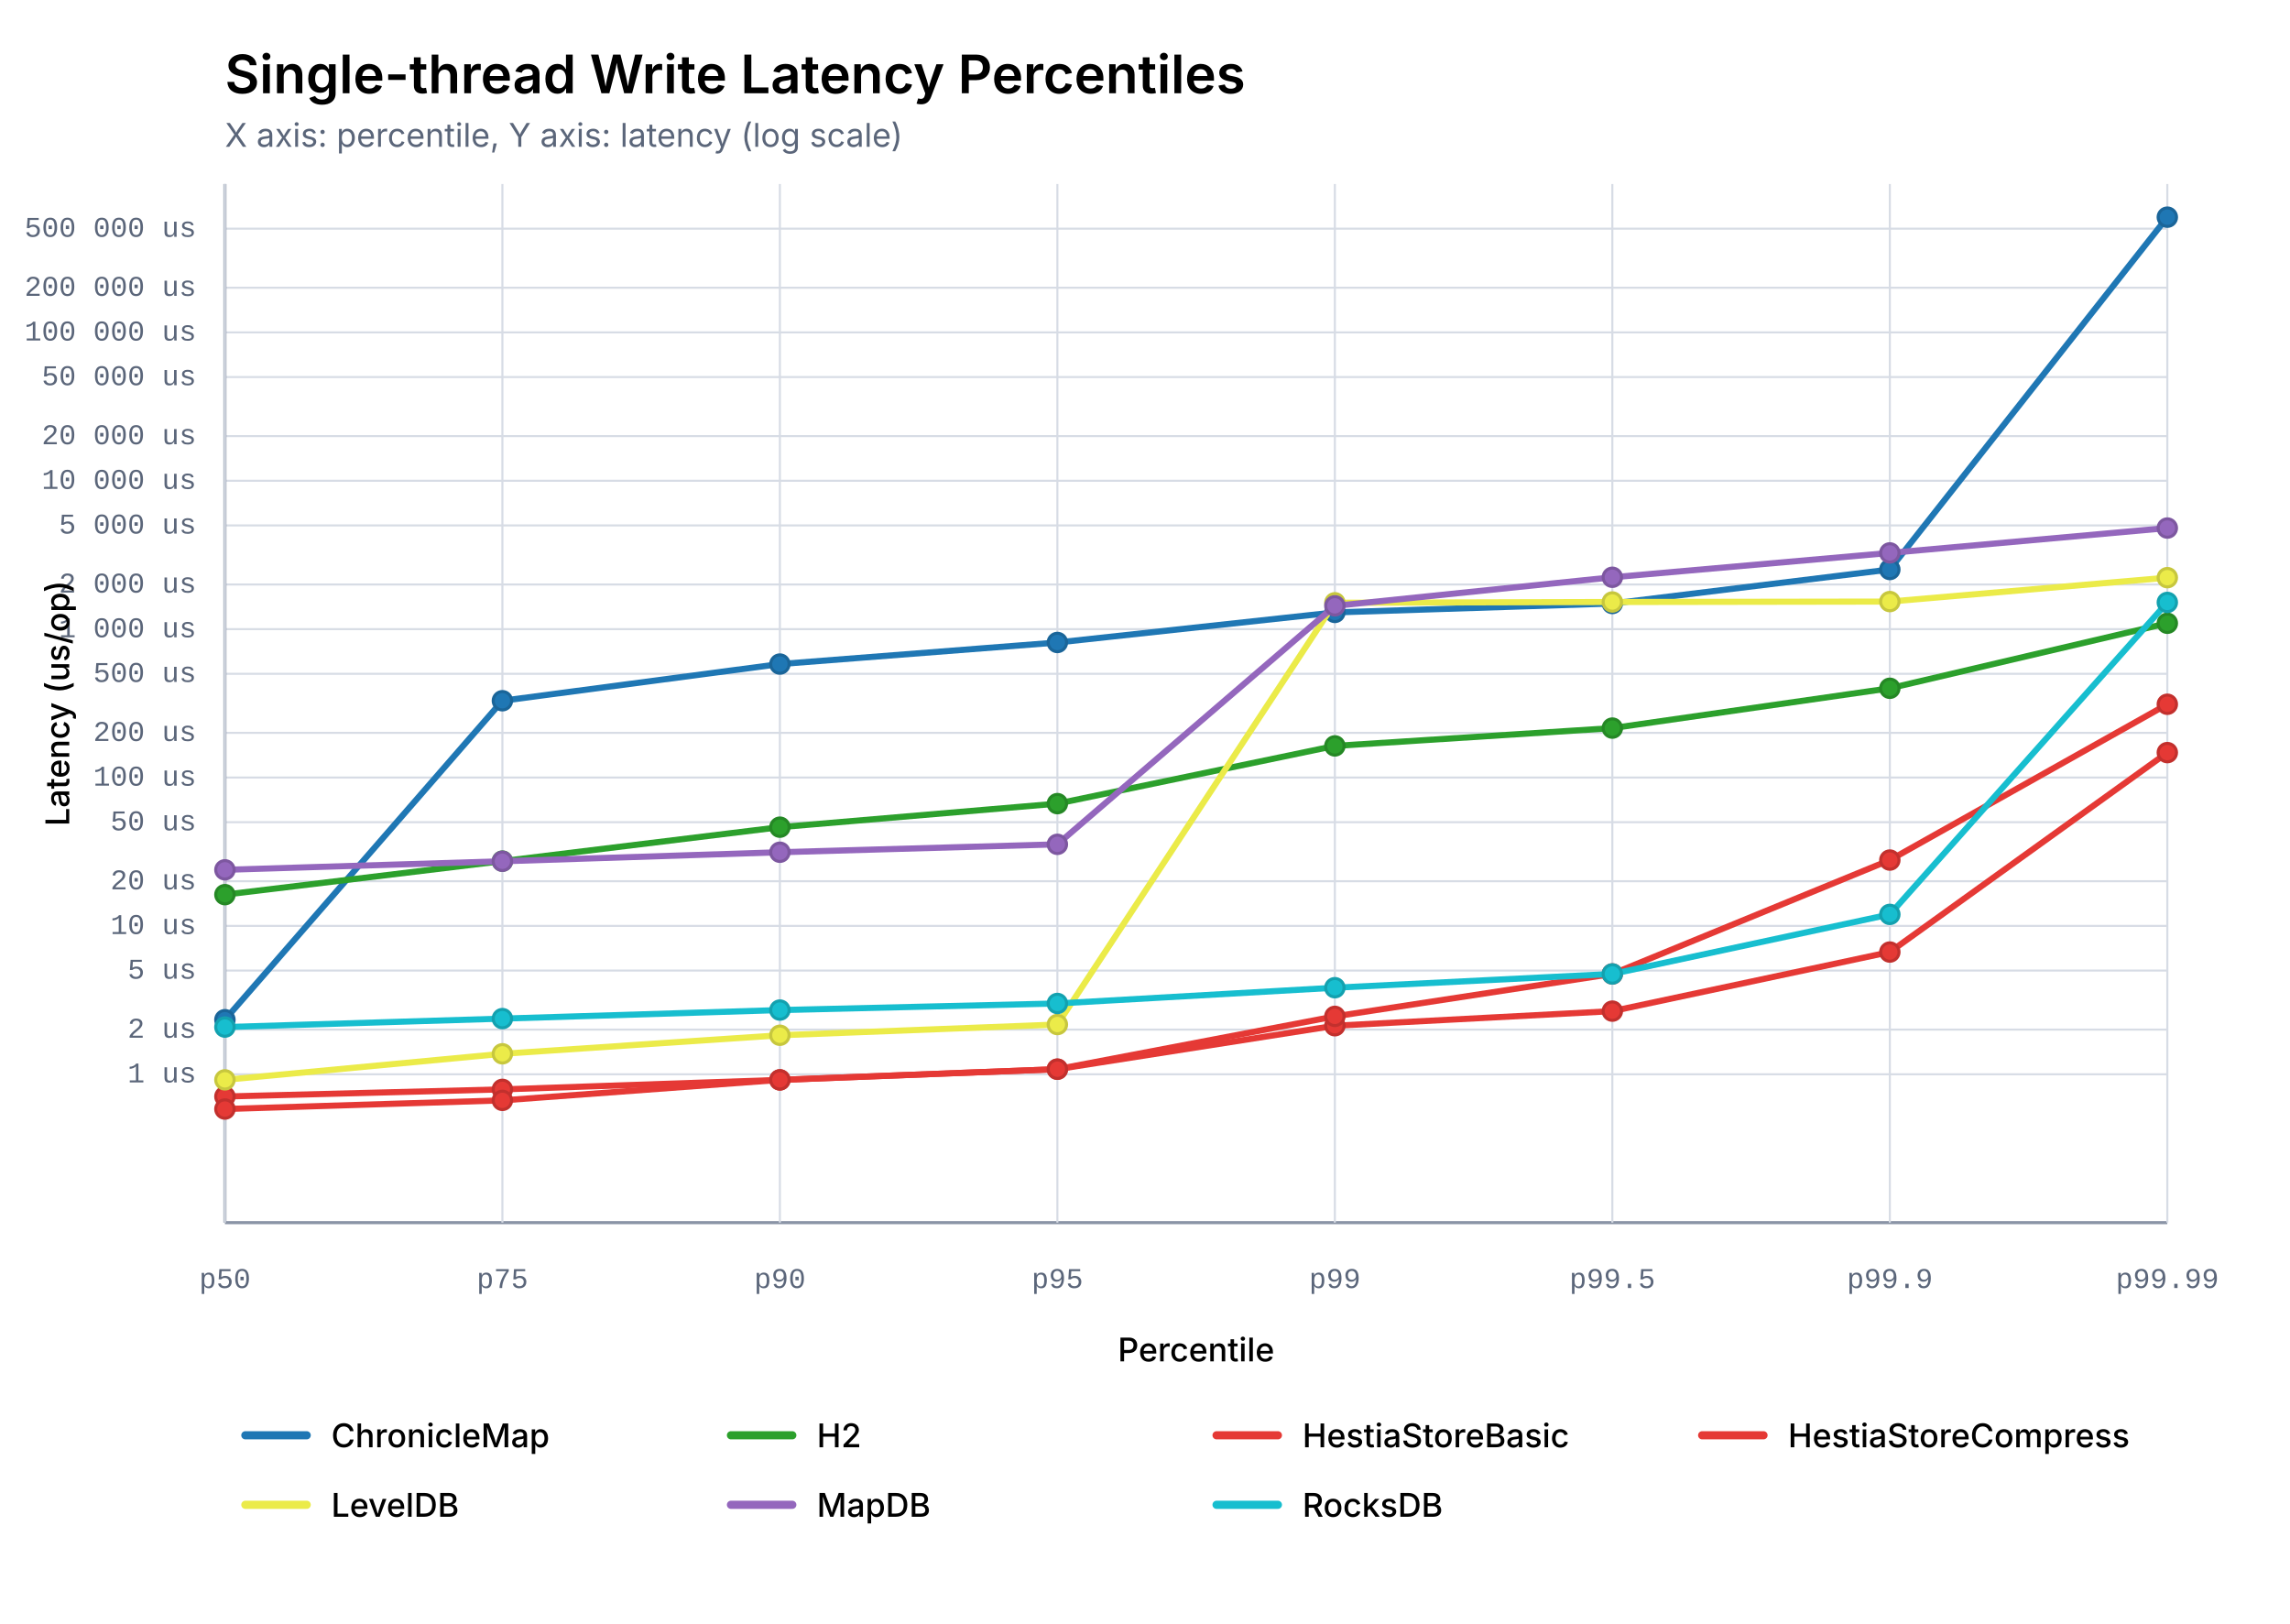
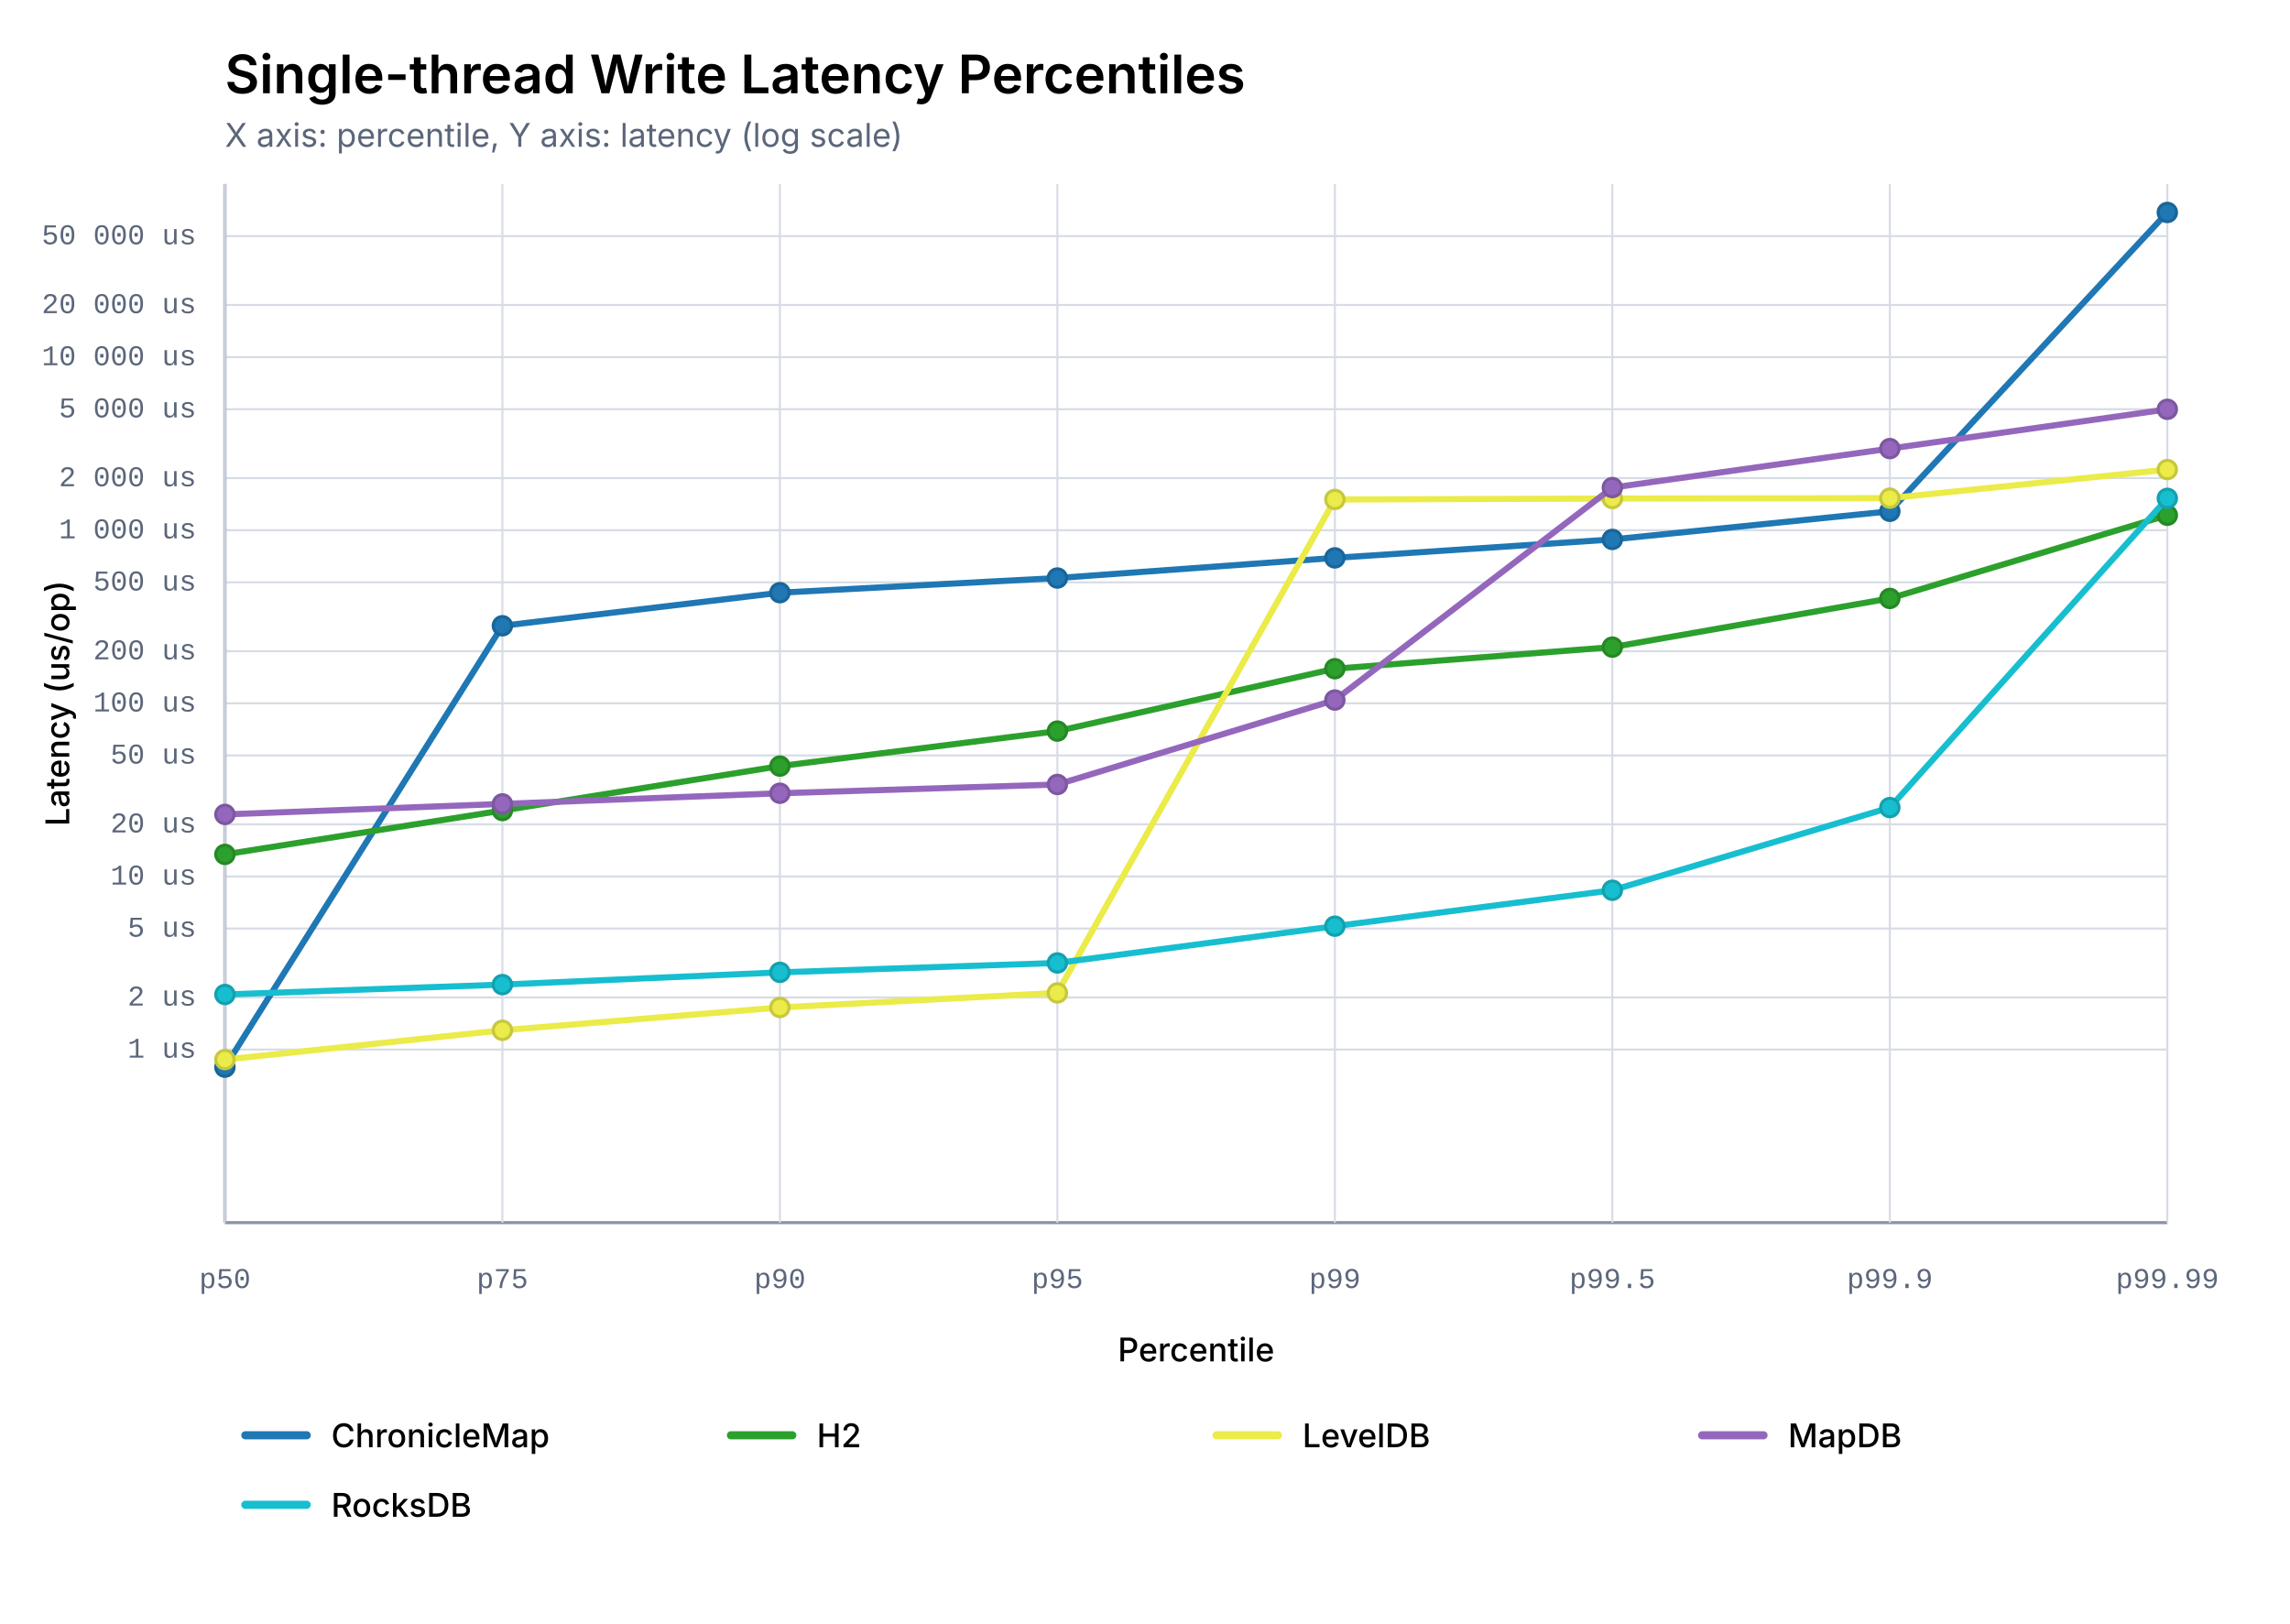
<svg xmlns="http://www.w3.org/2000/svg" width="1120" height="794" viewBox="0 0 1120 794">
  <style>
        text { fill: currentColor; dominant-baseline: middle; }
        .title { font: 600 26px "Inter", "Helvetica Neue", Arial, sans-serif; }
        .subtitle { font: 16px "Inter", "Helvetica Neue", Arial, sans-serif; fill: #5B667A; }
        .axis-label { font: 500 16px "Inter", "Helvetica Neue", Arial, sans-serif; }
        .tick { font: 14px "IBM Plex Mono", "Courier New", monospace; fill: #5B667A; }
        .legend { font: 500 16px "Inter", "Helvetica Neue", Arial, sans-serif; }
        .grid { stroke: #D7DCE5; stroke-width: 1; fill: none; }
        .axis { stroke: #8A94A6; stroke-width: 1.5; fill: none; }
    </style>
  <text class="title" x="110" y="36">Single-thread Write Latency Percentiles</text>
  <text class="subtitle" x="110" y="66">X axis: percentile, Y axis: latency (log scale)</text>
-   <line class="grid" x1="110" y1="525.429" x2="1060" y2="525.429" />
-   <text class="tick" x="96" y="525.429" text-anchor="end">1 us</text>
-   <line class="grid" x1="110" y1="503.582" x2="1060" y2="503.582" />
-   <text class="tick" x="96" y="503.582" text-anchor="end">2 us</text>
-   <line class="grid" x1="110" y1="474.703" x2="1060" y2="474.703" />
-   <text class="tick" x="96" y="474.703" text-anchor="end">5 us</text>
-   <line class="grid" x1="110" y1="452.857" x2="1060" y2="452.857" />
-   <text class="tick" x="96" y="452.857" text-anchor="end">10 us</text>
-   <line class="grid" x1="110" y1="431.011" x2="1060" y2="431.011" />
-   <text class="tick" x="96" y="431.011" text-anchor="end">20 us</text>
-   <line class="grid" x1="110" y1="402.132" x2="1060" y2="402.132" />
-   <text class="tick" x="96" y="402.132" text-anchor="end">50 us</text>
-   <line class="grid" x1="110" y1="380.286" x2="1060" y2="380.286" />
-   <text class="tick" x="96" y="380.286" text-anchor="end">100 us</text>
-   <line class="grid" x1="110" y1="358.44" x2="1060" y2="358.44" />
-   <text class="tick" x="96" y="358.44" text-anchor="end">200 us</text>
-   <line class="grid" x1="110" y1="329.56" x2="1060" y2="329.56" />
-   <text class="tick" x="96" y="329.56" text-anchor="end">500 us</text>
-   <line class="grid" x1="110" y1="307.714" x2="1060" y2="307.714" />
-   <text class="tick" x="96" y="307.714" text-anchor="end">1 000 us</text>
-   <line class="grid" x1="110" y1="285.868" x2="1060" y2="285.868" />
-   <text class="tick" x="96" y="285.868" text-anchor="end">2 000 us</text>
-   <line class="grid" x1="110" y1="256.989" x2="1060" y2="256.989" />
-   <text class="tick" x="96" y="256.989" text-anchor="end">5 000 us</text>
-   <line class="grid" x1="110" y1="235.143" x2="1060" y2="235.143" />
-   <text class="tick" x="96" y="235.143" text-anchor="end">10 000 us</text>
-   <line class="grid" x1="110" y1="213.297" x2="1060" y2="213.297" />
-   <text class="tick" x="96" y="213.297" text-anchor="end">20 000 us</text>
-   <line class="grid" x1="110" y1="184.418" x2="1060" y2="184.418" />
-   <text class="tick" x="96" y="184.418" text-anchor="end">50 000 us</text>
-   <line class="grid" x1="110" y1="162.571" x2="1060" y2="162.571" />
-   <text class="tick" x="96" y="162.571" text-anchor="end">100 000 us</text>
-   <line class="grid" x1="110" y1="140.725" x2="1060" y2="140.725" />
-   <text class="tick" x="96" y="140.725" text-anchor="end">200 000 us</text>
-   <line class="grid" x1="110" y1="111.846" x2="1060" y2="111.846" />
-   <text class="tick" x="96" y="111.846" text-anchor="end">500 000 us</text>
+   <line class="grid" x1="110" y1="513.333" x2="1060" y2="513.333" />
+   <text class="tick" x="96" y="513.333" text-anchor="end">1 us</text>
+   <line class="grid" x1="110" y1="487.846" x2="1060" y2="487.846" />
+   <text class="tick" x="96" y="487.846" text-anchor="end">2 us</text>
+   <line class="grid" x1="110" y1="454.154" x2="1060" y2="454.154" />
+   <text class="tick" x="96" y="454.154" text-anchor="end">5 us</text>
+   <line class="grid" x1="110" y1="428.667" x2="1060" y2="428.667" />
+   <text class="tick" x="96" y="428.667" text-anchor="end">10 us</text>
+   <line class="grid" x1="110" y1="403.179" x2="1060" y2="403.179" />
+   <text class="tick" x="96" y="403.179" text-anchor="end">20 us</text>
+   <line class="grid" x1="110" y1="369.487" x2="1060" y2="369.487" />
+   <text class="tick" x="96" y="369.487" text-anchor="end">50 us</text>
+   <line class="grid" x1="110" y1="344.0" x2="1060" y2="344.0" />
+   <text class="tick" x="96" y="344.0" text-anchor="end">100 us</text>
+   <line class="grid" x1="110" y1="318.513" x2="1060" y2="318.513" />
+   <text class="tick" x="96" y="318.513" text-anchor="end">200 us</text>
+   <line class="grid" x1="110" y1="284.821" x2="1060" y2="284.821" />
+   <text class="tick" x="96" y="284.821" text-anchor="end">500 us</text>
+   <line class="grid" x1="110" y1="259.333" x2="1060" y2="259.333" />
+   <text class="tick" x="96" y="259.333" text-anchor="end">1 000 us</text>
+   <line class="grid" x1="110" y1="233.846" x2="1060" y2="233.846" />
+   <text class="tick" x="96" y="233.846" text-anchor="end">2 000 us</text>
+   <line class="grid" x1="110" y1="200.154" x2="1060" y2="200.154" />
+   <text class="tick" x="96" y="200.154" text-anchor="end">5 000 us</text>
+   <line class="grid" x1="110" y1="174.667" x2="1060" y2="174.667" />
+   <text class="tick" x="96" y="174.667" text-anchor="end">10 000 us</text>
+   <line class="grid" x1="110" y1="149.179" x2="1060" y2="149.179" />
+   <text class="tick" x="96" y="149.179" text-anchor="end">20 000 us</text>
+   <line class="grid" x1="110" y1="115.487" x2="1060" y2="115.487" />
+   <text class="tick" x="96" y="115.487" text-anchor="end">50 000 us</text>
  <line class="axis" x1="110" y1="598" x2="1060" y2="598" />
  <line class="axis" x1="110" y1="90" x2="110" y2="598" />
  <line class="grid" x1="110.0" y1="90" x2="110.0" y2="598" />
  <text class="tick" x="110.0" y="626" text-anchor="middle">p50</text>
  <line class="grid" x1="245.714" y1="90" x2="245.714" y2="598" />
  <text class="tick" x="245.714" y="626" text-anchor="middle">p75</text>
  <line class="grid" x1="381.429" y1="90" x2="381.429" y2="598" />
  <text class="tick" x="381.429" y="626" text-anchor="middle">p90</text>
  <line class="grid" x1="517.143" y1="90" x2="517.143" y2="598" />
  <text class="tick" x="517.143" y="626" text-anchor="middle">p95</text>
  <line class="grid" x1="652.857" y1="90" x2="652.857" y2="598" />
  <text class="tick" x="652.857" y="626" text-anchor="middle">p99</text>
  <line class="grid" x1="788.571" y1="90" x2="788.571" y2="598" />
  <text class="tick" x="788.571" y="626" text-anchor="middle">p99.5</text>
  <line class="grid" x1="924.286" y1="90" x2="924.286" y2="598" />
  <text class="tick" x="924.286" y="626" text-anchor="middle">p99.9</text>
  <line class="grid" x1="1060.0" y1="90" x2="1060.0" y2="598" />
  <text class="tick" x="1060.0" y="626" text-anchor="middle">p99.99</text>
  <text class="axis-label" x="585" y="660" text-anchor="middle">Percentile</text>
  <text class="axis-label" x="28" y="344" transform="rotate(-90 28 344)" text-anchor="middle">Latency (us/op)</text>
-   <polyline points="110.00,498.74 245.71,342.73 381.43,324.79 517.14,314.24 652.86,299.53 788.57,295.17 924.29,278.54 1060.00,106.22" fill="none" stroke="#1F77B4" stroke-width="3" stroke-linejoin="round" stroke-linecap="round" />
-   <circle cx="110.0" cy="498.742" r="4.5" fill="#1F77B4" stroke="#1A6599" stroke-width="1.5" />
-   <circle cx="245.714" cy="342.731" r="4.5" fill="#1F77B4" stroke="#1A6599" stroke-width="1.5" />
-   <circle cx="381.429" cy="324.794" r="4.5" fill="#1F77B4" stroke="#1A6599" stroke-width="1.5" />
-   <circle cx="517.143" cy="314.237" r="4.5" fill="#1F77B4" stroke="#1A6599" stroke-width="1.5" />
-   <circle cx="652.857" cy="299.533" r="4.5" fill="#1F77B4" stroke="#1A6599" stroke-width="1.5" />
-   <circle cx="788.571" cy="295.169" r="4.5" fill="#1F77B4" stroke="#1A6599" stroke-width="1.5" />
-   <circle cx="924.286" cy="278.545" r="4.5" fill="#1F77B4" stroke="#1A6599" stroke-width="1.5" />
-   <circle cx="1060.0" cy="106.222" r="4.5" fill="#1F77B4" stroke="#1A6599" stroke-width="1.5" />
-   <polyline points="110.00,437.57 245.71,421.17 381.43,404.57 517.14,393.05 652.86,364.82 788.57,356.12 924.29,336.64 1060.00,304.83" fill="none" stroke="#2CA02C" stroke-width="3" stroke-linejoin="round" stroke-linecap="round" />
-   <circle cx="110.0" cy="437.575" r="4.5" fill="#2CA02C" stroke="#258825" stroke-width="1.5" />
-   <circle cx="245.714" cy="421.172" r="4.5" fill="#2CA02C" stroke="#258825" stroke-width="1.5" />
-   <circle cx="381.429" cy="404.574" r="4.5" fill="#2CA02C" stroke="#258825" stroke-width="1.5" />
-   <circle cx="517.143" cy="393.055" r="4.5" fill="#2CA02C" stroke="#258825" stroke-width="1.5" />
-   <circle cx="652.857" cy="364.824" r="4.5" fill="#2CA02C" stroke="#258825" stroke-width="1.5" />
-   <circle cx="788.571" cy="356.117" r="4.5" fill="#2CA02C" stroke="#258825" stroke-width="1.5" />
-   <circle cx="924.286" cy="336.644" r="4.5" fill="#2CA02C" stroke="#258825" stroke-width="1.5" />
-   <circle cx="1060.0" cy="304.834" r="4.5" fill="#2CA02C" stroke="#258825" stroke-width="1.5" />
-   <polyline points="110.00,536.31 245.71,532.82 381.43,528.19 517.14,522.94 652.86,501.69 788.57,494.55 924.29,465.65 1060.00,368.10" fill="none" stroke="#E53935" stroke-width="3" stroke-linejoin="round" stroke-linecap="round" />
-   <circle cx="110.0" cy="536.312" r="4.5" fill="#E53935" stroke="#C2302D" stroke-width="1.5" />
-   <circle cx="245.714" cy="532.818" r="4.5" fill="#E53935" stroke="#C2302D" stroke-width="1.5" />
-   <circle cx="381.429" cy="528.194" r="4.5" fill="#E53935" stroke="#C2302D" stroke-width="1.5" />
-   <circle cx="517.143" cy="522.945" r="4.5" fill="#E53935" stroke="#C2302D" stroke-width="1.5" />
-   <circle cx="652.857" cy="501.687" r="4.5" fill="#E53935" stroke="#C2302D" stroke-width="1.5" />
-   <circle cx="788.571" cy="494.547" r="4.5" fill="#E53935" stroke="#C2302D" stroke-width="1.5" />
-   <circle cx="924.286" cy="465.649" r="4.5" fill="#E53935" stroke="#C2302D" stroke-width="1.5" />
-   <circle cx="1060.0" cy="368.1" r="4.5" fill="#E53935" stroke="#C2302D" stroke-width="1.5" />
-   <polyline points="110.00,542.43 245.71,538.19 381.43,528.16 517.14,522.94 652.86,497.11 788.57,476.36 924.29,420.66 1060.00,344.46" fill="none" stroke="#E53935" stroke-width="3" stroke-linejoin="round" stroke-linecap="round" />
-   <circle cx="110.0" cy="542.434" r="4.5" fill="#E53935" stroke="#C2302D" stroke-width="1.5" />
-   <circle cx="245.714" cy="538.192" r="4.5" fill="#E53935" stroke="#C2302D" stroke-width="1.5" />
-   <circle cx="381.429" cy="528.159" r="4.5" fill="#E53935" stroke="#C2302D" stroke-width="1.5" />
-   <circle cx="517.143" cy="522.945" r="4.5" fill="#E53935" stroke="#C2302D" stroke-width="1.5" />
-   <circle cx="652.857" cy="497.109" r="4.5" fill="#E53935" stroke="#C2302D" stroke-width="1.5" />
-   <circle cx="788.571" cy="476.36" r="4.5" fill="#E53935" stroke="#C2302D" stroke-width="1.5" />
-   <circle cx="924.286" cy="420.659" r="4.5" fill="#E53935" stroke="#C2302D" stroke-width="1.5" />
-   <circle cx="1060.0" cy="344.455" r="4.5" fill="#E53935" stroke="#C2302D" stroke-width="1.5" />
-   <polyline points="110.00,528.16 245.71,515.41 381.43,506.35 517.14,501.10 652.86,294.82 788.57,294.44 924.29,294.23 1060.00,282.54" fill="none" stroke="#ebeb49" stroke-width="3" stroke-linejoin="round" stroke-linecap="round" />
-   <circle cx="110.0" cy="528.159" r="4.5" fill="#ebeb49" stroke="#C7C73E" stroke-width="1.5" />
-   <circle cx="245.714" cy="515.415" r="4.5" fill="#ebeb49" stroke="#C7C73E" stroke-width="1.5" />
-   <circle cx="381.429" cy="506.348" r="4.5" fill="#ebeb49" stroke="#C7C73E" stroke-width="1.5" />
-   <circle cx="517.143" cy="501.098" r="4.5" fill="#ebeb49" stroke="#C7C73E" stroke-width="1.5" />
-   <circle cx="652.857" cy="294.824" r="4.5" fill="#ebeb49" stroke="#C7C73E" stroke-width="1.5" />
-   <circle cx="788.571" cy="294.441" r="4.5" fill="#ebeb49" stroke="#C7C73E" stroke-width="1.5" />
-   <circle cx="924.286" cy="294.23" r="4.5" fill="#ebeb49" stroke="#C7C73E" stroke-width="1.5" />
-   <circle cx="1060.0" cy="282.537" r="4.5" fill="#ebeb49" stroke="#C7C73E" stroke-width="1.5" />
-   <polyline points="110.00,425.43 245.71,421.25 381.43,416.83 517.14,412.97 652.86,296.32 788.57,282.35 924.29,270.43 1060.00,258.27" fill="none" stroke="#9467BD" stroke-width="3" stroke-linejoin="round" stroke-linecap="round" />
-   <circle cx="110.0" cy="425.433" r="4.5" fill="#9467BD" stroke="#7D57A0" stroke-width="1.5" />
-   <circle cx="245.714" cy="421.246" r="4.5" fill="#9467BD" stroke="#7D57A0" stroke-width="1.5" />
-   <circle cx="381.429" cy="416.834" r="4.5" fill="#9467BD" stroke="#7D57A0" stroke-width="1.5" />
-   <circle cx="517.143" cy="412.965" r="4.5" fill="#9467BD" stroke="#7D57A0" stroke-width="1.5" />
-   <circle cx="652.857" cy="296.317" r="4.5" fill="#9467BD" stroke="#7D57A0" stroke-width="1.5" />
-   <circle cx="788.571" cy="282.347" r="4.5" fill="#9467BD" stroke="#7D57A0" stroke-width="1.5" />
-   <circle cx="924.286" cy="270.426" r="4.5" fill="#9467BD" stroke="#7D57A0" stroke-width="1.5" />
-   <circle cx="1060.0" cy="258.272" r="4.5" fill="#9467BD" stroke="#7D57A0" stroke-width="1.5" />
-   <polyline points="110.00,502.35 245.71,498.21 381.43,494.03 517.14,490.80 652.86,483.09 788.57,476.36 924.29,447.24 1060.00,294.65" fill="none" stroke="#17BECF" stroke-width="3" stroke-linejoin="round" stroke-linecap="round" />
-   <circle cx="110.0" cy="502.346" r="4.5" fill="#17BECF" stroke="#13A1AF" stroke-width="1.5" />
-   <circle cx="245.714" cy="498.206" r="4.5" fill="#17BECF" stroke="#13A1AF" stroke-width="1.5" />
-   <circle cx="381.429" cy="494.031" r="4.5" fill="#17BECF" stroke="#13A1AF" stroke-width="1.5" />
-   <circle cx="517.143" cy="490.803" r="4.5" fill="#17BECF" stroke="#13A1AF" stroke-width="1.5" />
-   <circle cx="652.857" cy="483.089" r="4.5" fill="#17BECF" stroke="#13A1AF" stroke-width="1.5" />
-   <circle cx="788.571" cy="476.36" r="4.5" fill="#17BECF" stroke="#13A1AF" stroke-width="1.5" />
-   <circle cx="924.286" cy="447.237" r="4.5" fill="#17BECF" stroke="#13A1AF" stroke-width="1.5" />
-   <circle cx="1060.0" cy="294.653" r="4.5" fill="#17BECF" stroke="#13A1AF" stroke-width="1.5" />
+   <polyline points="110.00,521.95 245.71,306.07 381.43,289.88 517.14,282.72 652.86,272.86 788.57,263.84 924.29,250.08 1060.00,103.91" fill="none" stroke="#1F77B4" stroke-width="3" stroke-linejoin="round" stroke-linecap="round" />
+   <circle cx="110.0" cy="521.954" r="4.5" fill="#1F77B4" stroke="#1A6599" stroke-width="1.5" />
+   <circle cx="245.714" cy="306.065" r="4.5" fill="#1F77B4" stroke="#1A6599" stroke-width="1.5" />
+   <circle cx="381.429" cy="289.881" r="4.5" fill="#1F77B4" stroke="#1A6599" stroke-width="1.5" />
+   <circle cx="517.143" cy="282.719" r="4.5" fill="#1F77B4" stroke="#1A6599" stroke-width="1.5" />
+   <circle cx="652.857" cy="272.859" r="4.5" fill="#1F77B4" stroke="#1A6599" stroke-width="1.5" />
+   <circle cx="788.571" cy="263.836" r="4.5" fill="#1F77B4" stroke="#1A6599" stroke-width="1.5" />
+   <circle cx="924.286" cy="250.08" r="4.5" fill="#1F77B4" stroke="#1A6599" stroke-width="1.5" />
+   <circle cx="1060.0" cy="103.912" r="4.5" fill="#1F77B4" stroke="#1A6599" stroke-width="1.5" />
+   <polyline points="110.00,417.88 245.71,396.43 381.43,374.70 517.14,357.58 652.86,327.07 788.57,316.51 924.29,292.69 1060.00,252.00" fill="none" stroke="#2CA02C" stroke-width="3" stroke-linejoin="round" stroke-linecap="round" />
+   <circle cx="110.0" cy="417.883" r="4.5" fill="#2CA02C" stroke="#258825" stroke-width="1.5" />
+   <circle cx="245.714" cy="396.426" r="4.5" fill="#2CA02C" stroke="#258825" stroke-width="1.5" />
+   <circle cx="381.429" cy="374.699" r="4.5" fill="#2CA02C" stroke="#258825" stroke-width="1.5" />
+   <circle cx="517.143" cy="357.58" r="4.5" fill="#2CA02C" stroke="#258825" stroke-width="1.5" />
+   <circle cx="652.857" cy="327.073" r="4.5" fill="#2CA02C" stroke="#258825" stroke-width="1.5" />
+   <circle cx="788.571" cy="316.509" r="4.5" fill="#2CA02C" stroke="#258825" stroke-width="1.5" />
+   <circle cx="924.286" cy="292.695" r="4.5" fill="#2CA02C" stroke="#258825" stroke-width="1.5" />
+   <circle cx="1060.0" cy="252.003" r="4.5" fill="#2CA02C" stroke="#258825" stroke-width="1.5" />
+   <polyline points="110.00,518.24 245.71,503.91 381.43,492.76 517.14,485.63 652.86,244.30 788.57,243.85 924.29,243.65 1060.00,229.67" fill="none" stroke="#ebeb49" stroke-width="3" stroke-linejoin="round" stroke-linecap="round" />
+   <circle cx="110.0" cy="518.243" r="4.5" fill="#ebeb49" stroke="#C7C73E" stroke-width="1.5" />
+   <circle cx="245.714" cy="503.913" r="4.5" fill="#ebeb49" stroke="#C7C73E" stroke-width="1.5" />
+   <circle cx="381.429" cy="492.756" r="4.5" fill="#ebeb49" stroke="#C7C73E" stroke-width="1.5" />
+   <circle cx="517.143" cy="485.634" r="4.5" fill="#ebeb49" stroke="#C7C73E" stroke-width="1.5" />
+   <circle cx="652.857" cy="244.295" r="4.5" fill="#ebeb49" stroke="#C7C73E" stroke-width="1.5" />
+   <circle cx="788.571" cy="243.848" r="4.5" fill="#ebeb49" stroke="#C7C73E" stroke-width="1.5" />
+   <circle cx="924.286" cy="243.65" r="4.5" fill="#ebeb49" stroke="#C7C73E" stroke-width="1.5" />
+   <circle cx="1060.0" cy="229.671" r="4.5" fill="#ebeb49" stroke="#C7C73E" stroke-width="1.5" />
+   <polyline points="110.00,398.34 245.71,393.19 381.43,387.98 517.14,383.69 652.86,342.40 788.57,238.48 924.29,219.41 1060.00,200.20" fill="none" stroke="#9467BD" stroke-width="3" stroke-linejoin="round" stroke-linecap="round" />
+   <circle cx="110.0" cy="398.336" r="4.5" fill="#9467BD" stroke="#7D57A0" stroke-width="1.5" />
+   <circle cx="245.714" cy="393.194" r="4.5" fill="#9467BD" stroke="#7D57A0" stroke-width="1.5" />
+   <circle cx="381.429" cy="387.977" r="4.5" fill="#9467BD" stroke="#7D57A0" stroke-width="1.5" />
+   <circle cx="517.143" cy="383.685" r="4.5" fill="#9467BD" stroke="#7D57A0" stroke-width="1.5" />
+   <circle cx="652.857" cy="342.4" r="4.5" fill="#9467BD" stroke="#7D57A0" stroke-width="1.5" />
+   <circle cx="788.571" cy="238.477" r="4.5" fill="#9467BD" stroke="#7D57A0" stroke-width="1.5" />
+   <circle cx="924.286" cy="219.413" r="4.5" fill="#9467BD" stroke="#7D57A0" stroke-width="1.5" />
+   <circle cx="1060.0" cy="200.2" r="4.5" fill="#9467BD" stroke="#7D57A0" stroke-width="1.5" />
+   <polyline points="110.00,486.40 245.71,481.57 381.43,475.58 517.14,470.98 652.86,453.00 788.57,435.43 924.29,394.99 1060.00,243.75" fill="none" stroke="#17BECF" stroke-width="3" stroke-linejoin="round" stroke-linecap="round" />
+   <circle cx="110.0" cy="486.404" r="4.5" fill="#17BECF" stroke="#13A1AF" stroke-width="1.5" />
+   <circle cx="245.714" cy="481.574" r="4.5" fill="#17BECF" stroke="#13A1AF" stroke-width="1.5" />
+   <circle cx="381.429" cy="475.579" r="4.5" fill="#17BECF" stroke="#13A1AF" stroke-width="1.5" />
+   <circle cx="517.143" cy="470.98" r="4.5" fill="#17BECF" stroke="#13A1AF" stroke-width="1.5" />
+   <circle cx="652.857" cy="452.996" r="4.5" fill="#17BECF" stroke="#13A1AF" stroke-width="1.5" />
+   <circle cx="788.571" cy="435.43" r="4.5" fill="#17BECF" stroke="#13A1AF" stroke-width="1.5" />
+   <circle cx="924.286" cy="394.986" r="4.5" fill="#17BECF" stroke="#13A1AF" stroke-width="1.5" />
+   <circle cx="1060.0" cy="243.749" r="4.5" fill="#17BECF" stroke="#13A1AF" stroke-width="1.5" />
  <line x1="120.0" y1="702.0" x2="150.0" y2="702.0" stroke="#1F77B4" stroke-width="4" stroke-linecap="round" />
  <text class="legend" x="162.0" y="702.0">ChronicleMap</text>
  <line x1="357.5" y1="702.0" x2="387.5" y2="702.0" stroke="#2CA02C" stroke-width="4" stroke-linecap="round" />
  <text class="legend" x="399.5" y="702.0">H2</text>
-   <line x1="595.0" y1="702.0" x2="625.0" y2="702.0" stroke="#E53935" stroke-width="4" stroke-linecap="round" />
-   <text class="legend" x="637.0" y="702.0">HestiaStoreBasic</text>
-   <line x1="832.5" y1="702.0" x2="862.5" y2="702.0" stroke="#E53935" stroke-width="4" stroke-linecap="round" />
-   <text class="legend" x="874.5" y="702.0">HestiaStoreCompress</text>
-   <line x1="120.0" y1="736.0" x2="150.0" y2="736.0" stroke="#ebeb49" stroke-width="4" stroke-linecap="round" />
-   <text class="legend" x="162.0" y="736.0">LevelDB</text>
-   <line x1="357.5" y1="736.0" x2="387.5" y2="736.0" stroke="#9467BD" stroke-width="4" stroke-linecap="round" />
-   <text class="legend" x="399.5" y="736.0">MapDB</text>
-   <line x1="595.0" y1="736.0" x2="625.0" y2="736.0" stroke="#17BECF" stroke-width="4" stroke-linecap="round" />
-   <text class="legend" x="637.0" y="736.0">RocksDB</text>
+   <line x1="595.0" y1="702.0" x2="625.0" y2="702.0" stroke="#ebeb49" stroke-width="4" stroke-linecap="round" />
+   <text class="legend" x="637.0" y="702.0">LevelDB</text>
+   <line x1="832.5" y1="702.0" x2="862.5" y2="702.0" stroke="#9467BD" stroke-width="4" stroke-linecap="round" />
+   <text class="legend" x="874.5" y="702.0">MapDB</text>
+   <line x1="120.0" y1="736.0" x2="150.0" y2="736.0" stroke="#17BECF" stroke-width="4" stroke-linecap="round" />
+   <text class="legend" x="162.0" y="736.0">RocksDB</text>
</svg>
